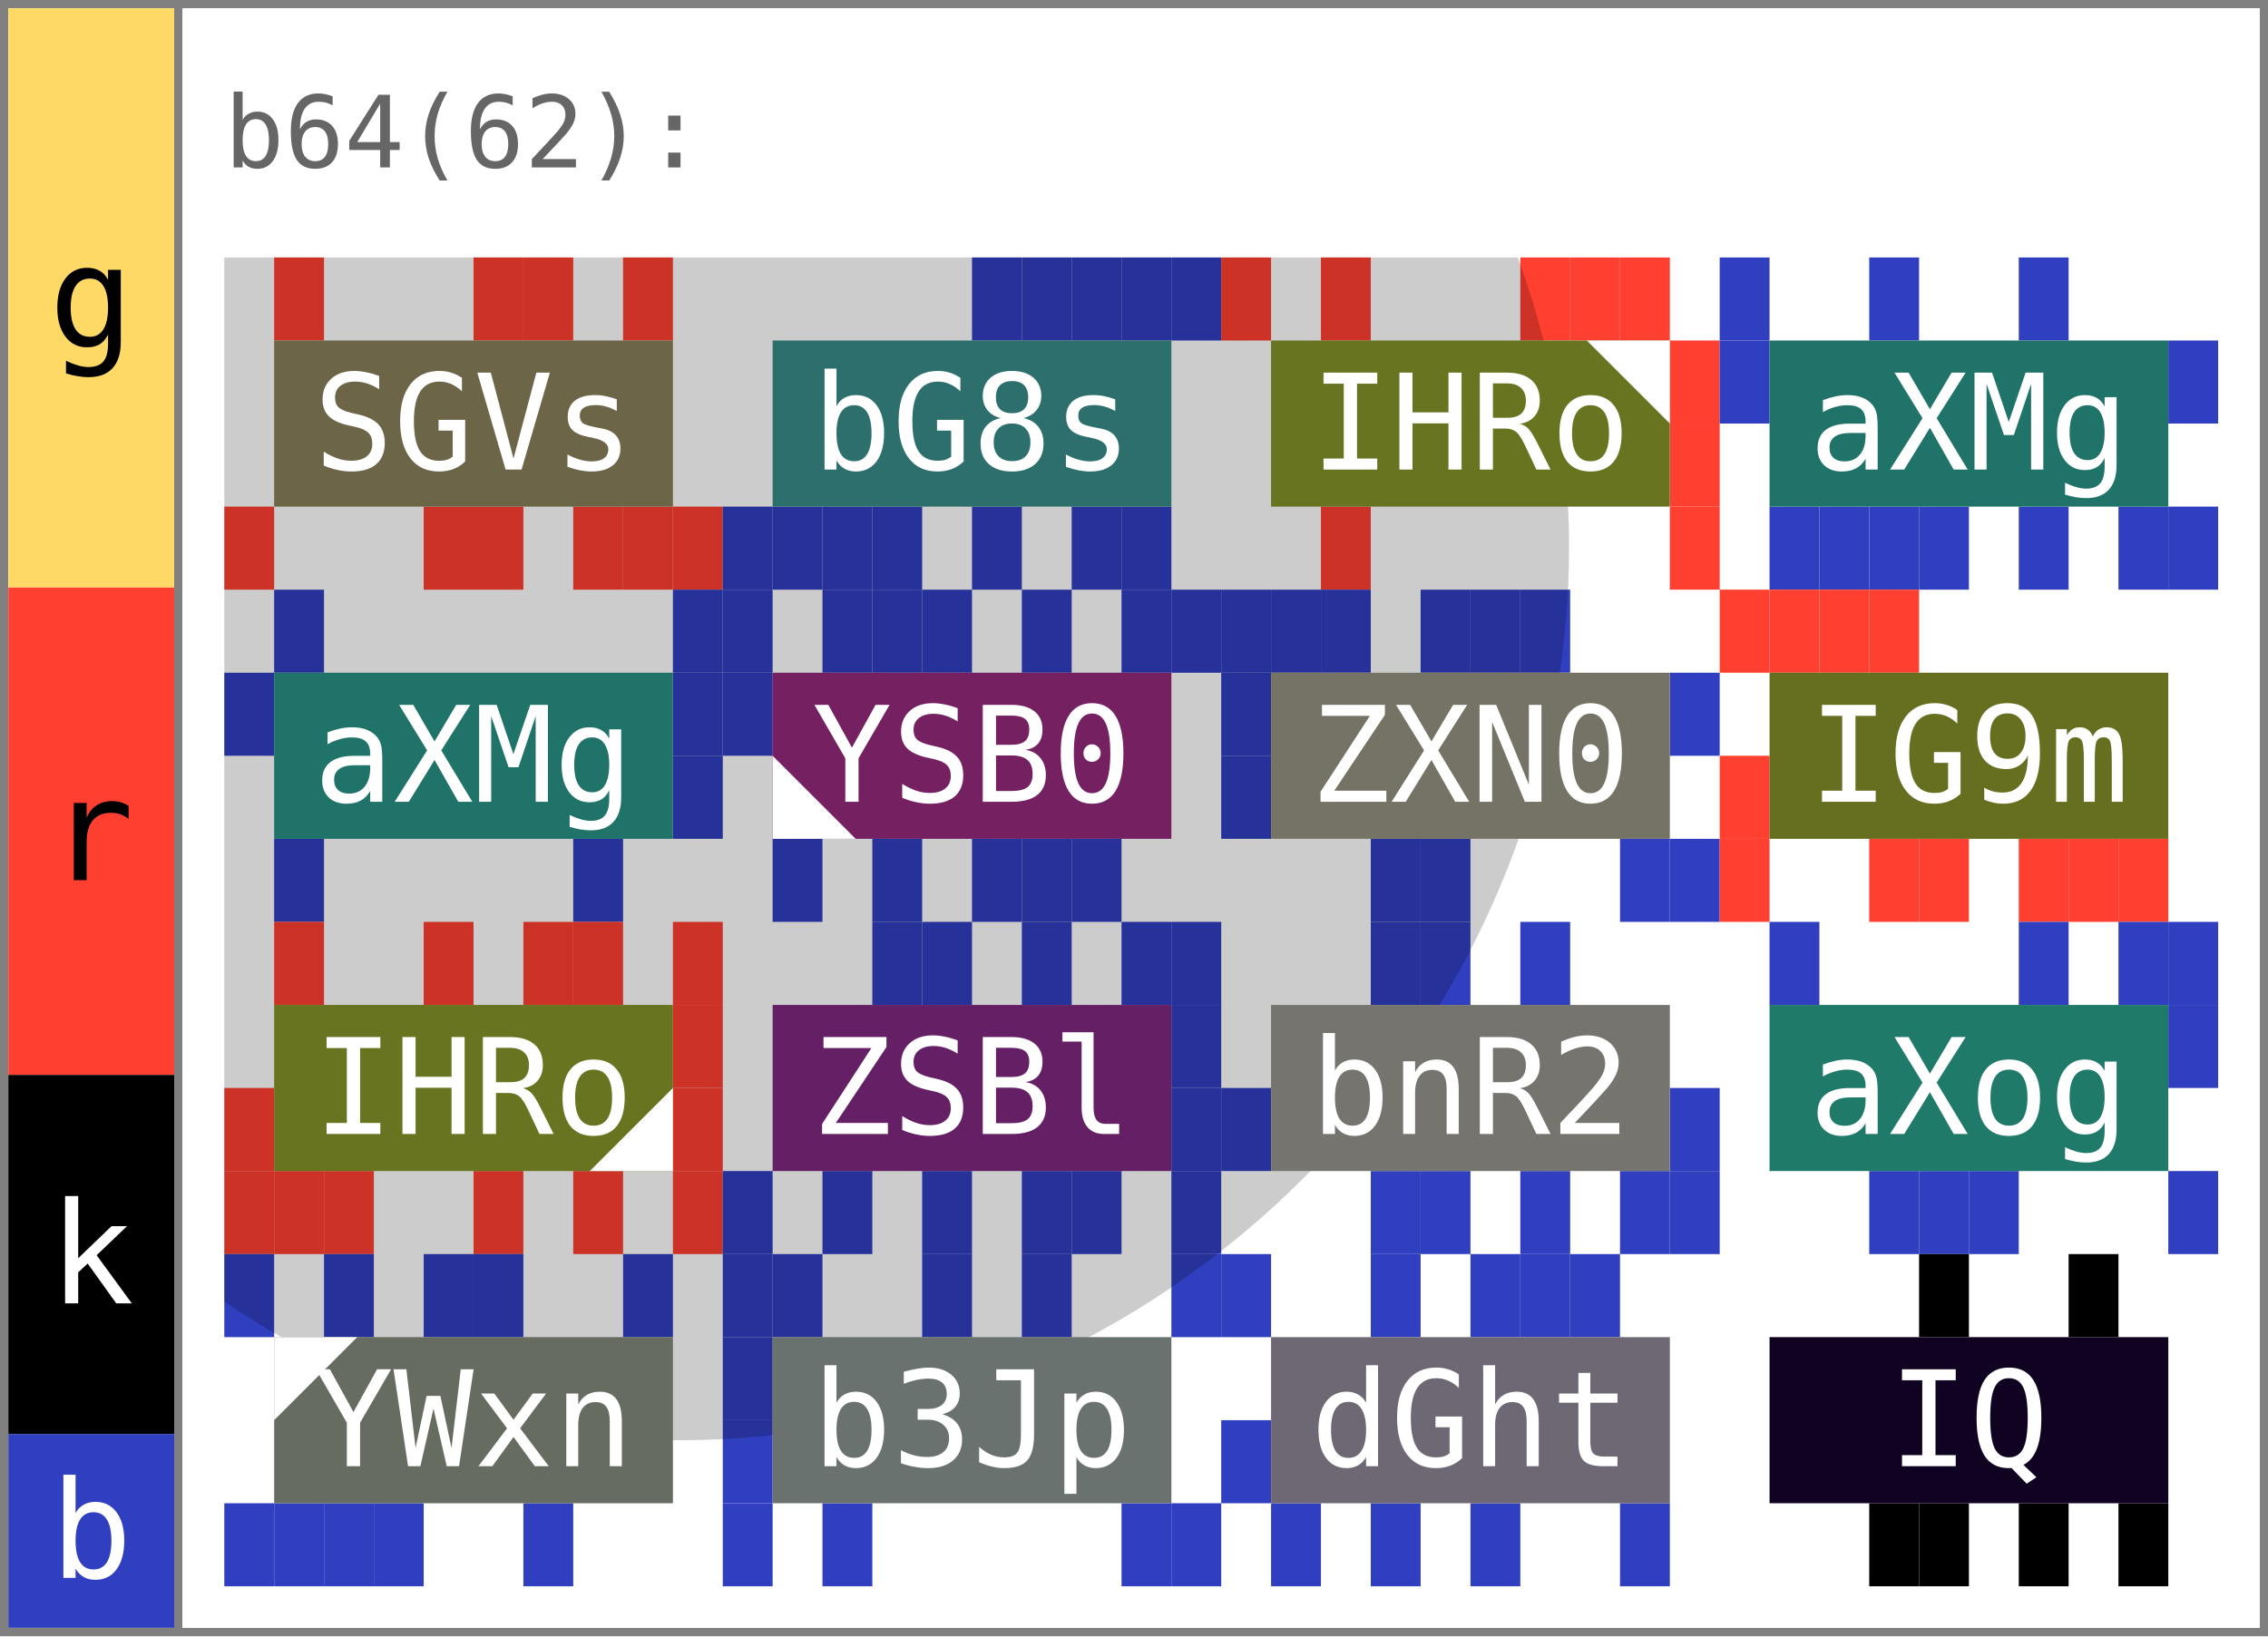
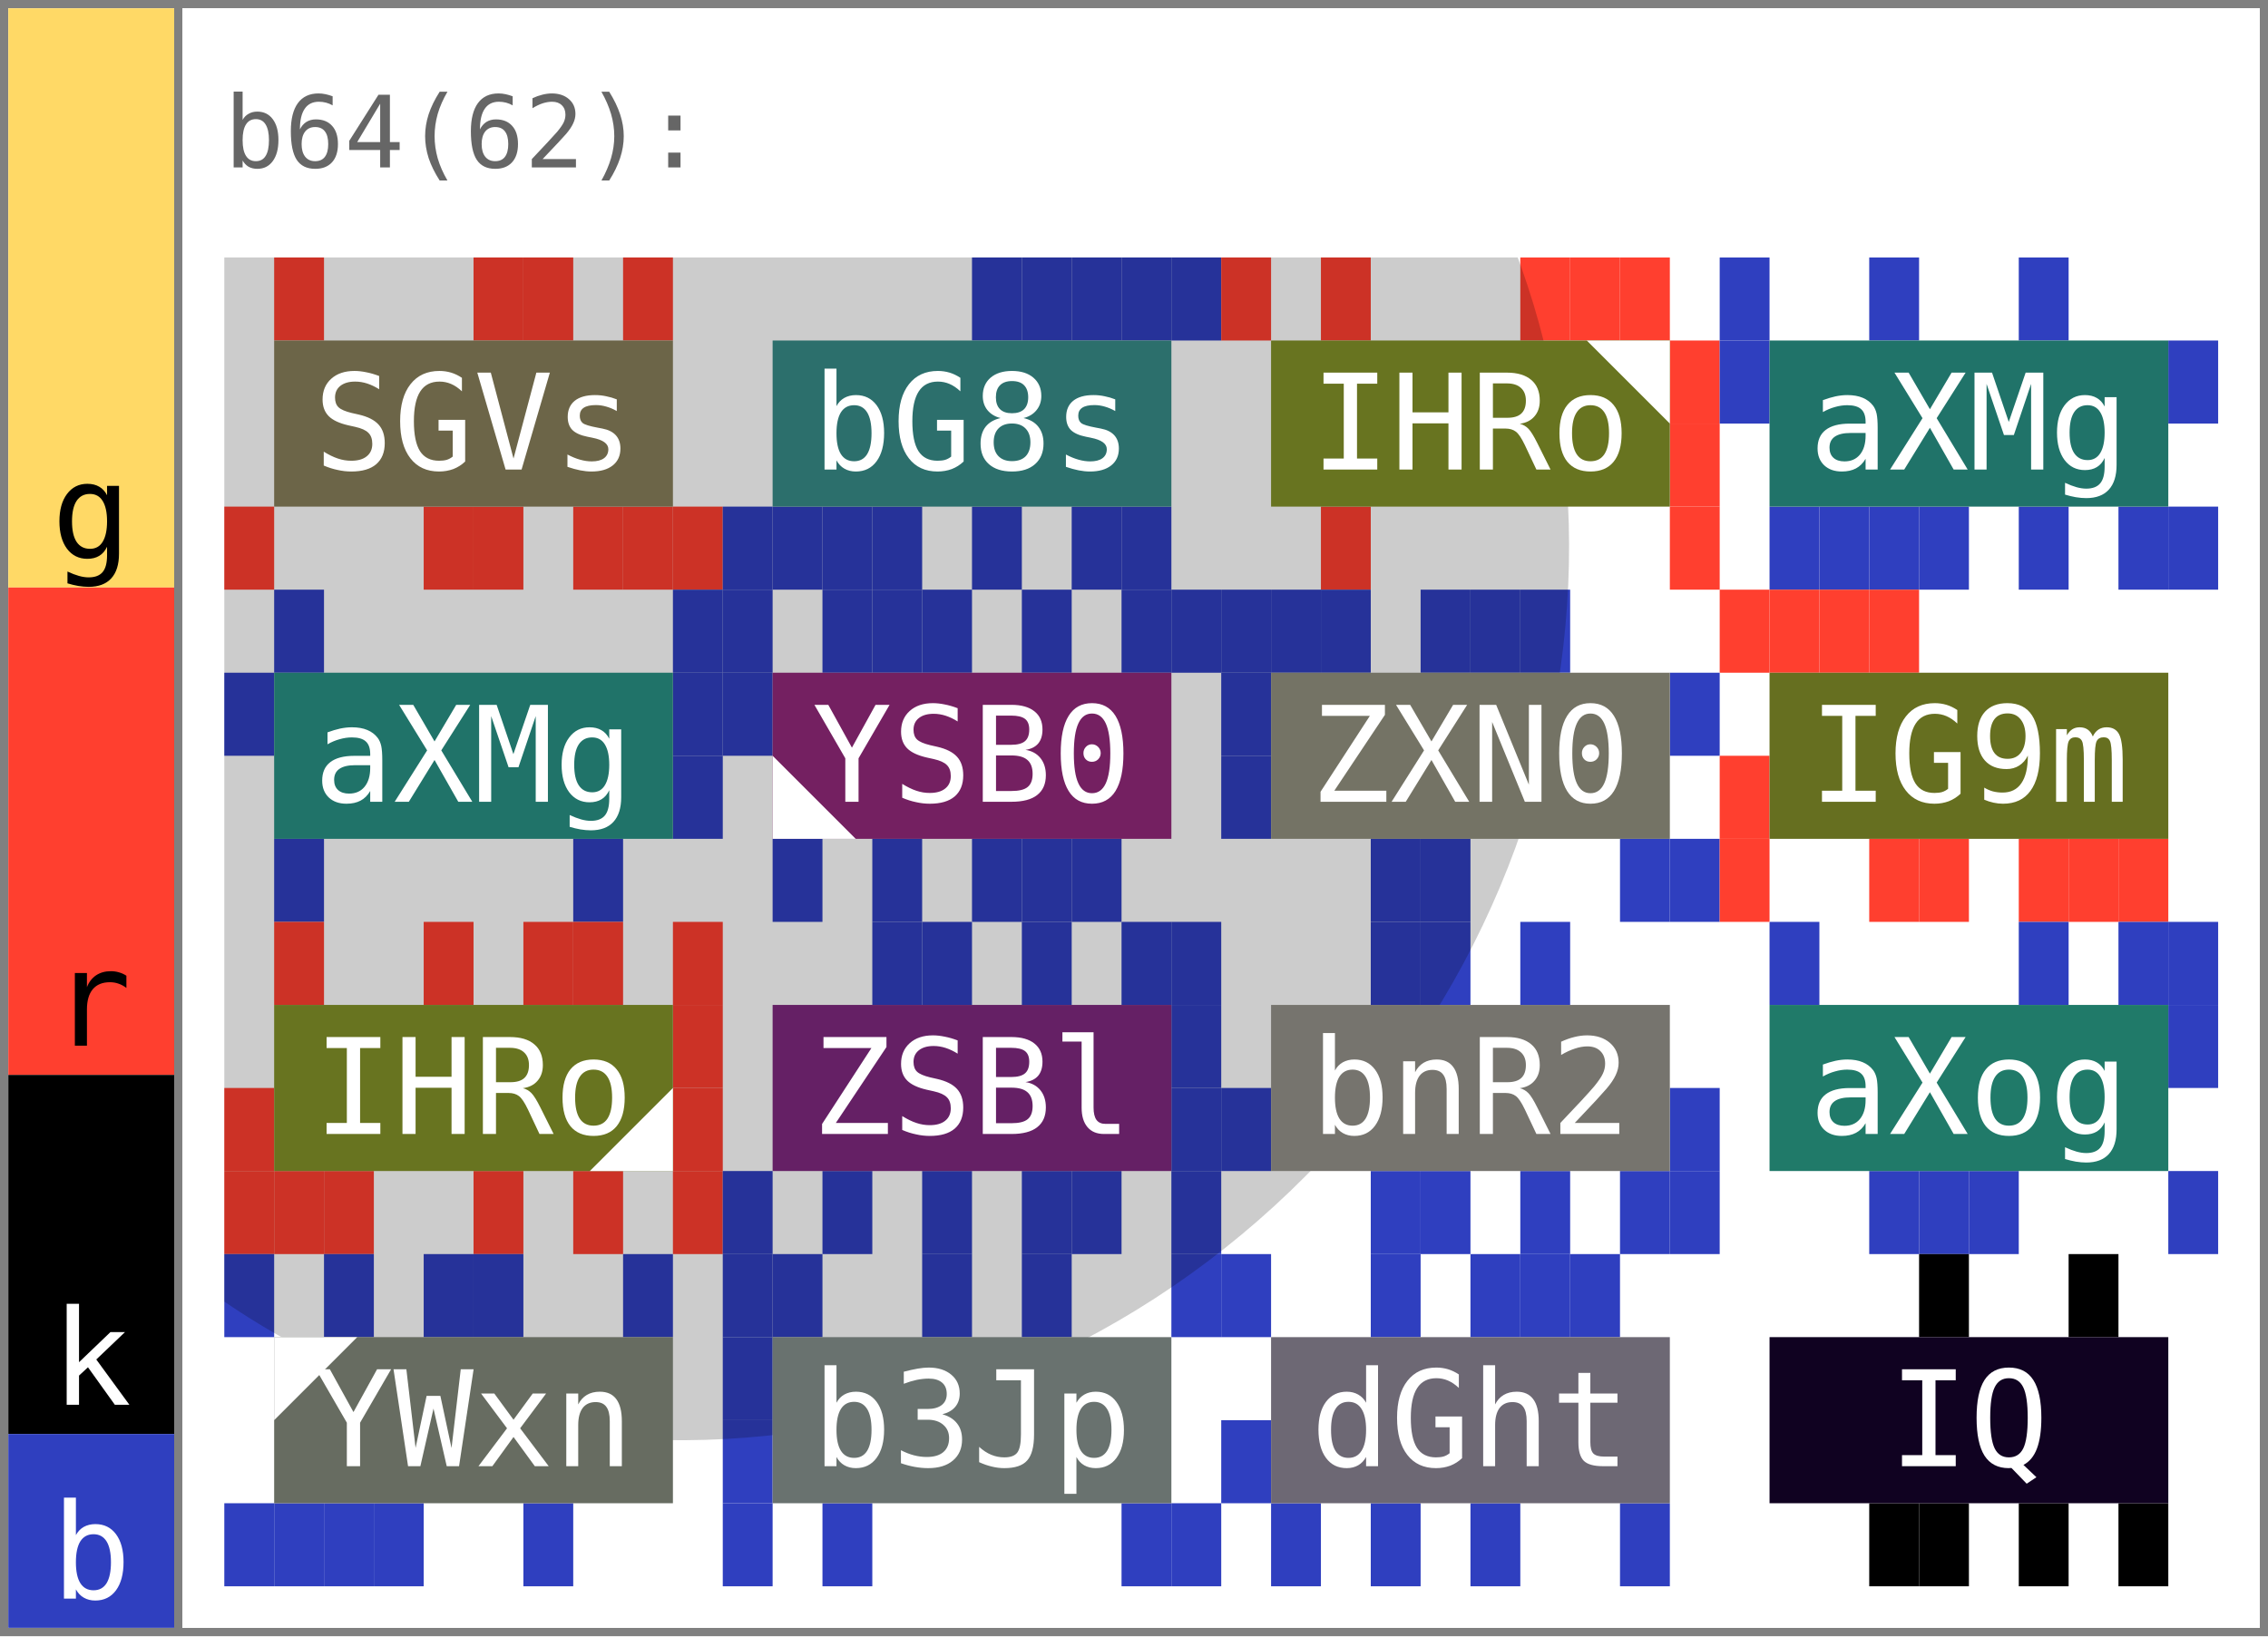
<svg xmlns="http://www.w3.org/2000/svg" width="273.0" height="197.0" viewBox="0 0 273.0 197.0" data-entviz-version="v6" data-entviz-lib="0.5.0" data-input-bytes="62" data-cols="4" data-rows="4">
  <defs>
    <clipPath id="grid-clip-2371623d63e0081d-4x4">
      <rect x="27.0" y="31.0" width="240.0" height="160.0" />
    </clipPath>
  </defs>
  <rect x="0" y="0" width="273.0" height="197.0" fill="#ffffff" />
  <g data-channel="grid">
    <rect x="27.0" y="31.0" width="240.0" height="160.0" fill="#ffffff" />
    <g>
      <rect x="33.0" y="31.0" width="6.0" height="10.0" fill="#ff3f2f" />
      <rect x="57.0" y="31.0" width="6.0" height="10.0" fill="#ff3f2f" />
      <rect x="63.0" y="31.0" width="6.0" height="10.0" fill="#ff3f2f" />
      <rect x="75.0" y="31.0" width="6.0" height="10.0" fill="#ff3f2f" />
      <rect x="81.0" y="61.0" width="6.0" height="10.0" fill="#ff3f2f" />
      <rect x="75.0" y="61.0" width="6.0" height="10.0" fill="#ff3f2f" />
      <rect x="69.0" y="61.0" width="6.0" height="10.0" fill="#ff3f2f" />
      <rect x="57.0" y="61.0" width="6.0" height="10.0" fill="#ff3f2f" />
      <rect x="51.0" y="61.0" width="6.0" height="10.0" fill="#ff3f2f" />
      <rect x="27.0" y="61.0" width="6.0" height="10.0" fill="#ff3f2f" />
      <rect x="117.0" y="31.0" width="6.0" height="10.0" fill="#2f3fbf" />
      <rect x="123.0" y="31.0" width="6.0" height="10.0" fill="#2f3fbf" />
      <rect x="129.0" y="31.0" width="6.0" height="10.0" fill="#2f3fbf" />
      <rect x="135.0" y="31.0" width="6.0" height="10.0" fill="#2f3fbf" />
      <rect x="141.0" y="31.0" width="6.0" height="10.0" fill="#2f3fbf" />
      <rect x="135.0" y="61.0" width="6.0" height="10.0" fill="#2f3fbf" />
      <rect x="129.0" y="61.0" width="6.0" height="10.0" fill="#2f3fbf" />
      <rect x="117.0" y="61.0" width="6.0" height="10.0" fill="#2f3fbf" />
      <rect x="105.0" y="61.0" width="6.0" height="10.0" fill="#2f3fbf" />
      <rect x="99.0" y="61.0" width="6.0" height="10.0" fill="#2f3fbf" />
      <rect x="93.0" y="61.0" width="6.0" height="10.0" fill="#2f3fbf" />
      <rect x="87.0" y="61.0" width="6.0" height="10.0" fill="#2f3fbf" />
      <rect x="147.0" y="31.0" width="6.0" height="10.0" fill="#ff3f2f" />
      <rect x="159.0" y="31.0" width="6.0" height="10.0" fill="#ff3f2f" />
      <rect x="183.0" y="31.0" width="6.0" height="10.0" fill="#ff3f2f" />
      <rect x="189.0" y="31.0" width="6.0" height="10.0" fill="#ff3f2f" />
      <rect x="195.0" y="31.0" width="6.0" height="10.0" fill="#ff3f2f" />
      <rect x="201.0" y="41.0" width="6.0" height="10.0" fill="#ff3f2f" />
      <rect x="201.0" y="51.0" width="6.0" height="10.0" fill="#ff3f2f" />
      <rect x="201.0" y="61.0" width="6.0" height="10.0" fill="#ff3f2f" />
      <rect x="159.0" y="61.0" width="6.0" height="10.0" fill="#ff3f2f" />
      <rect x="207.0" y="31.0" width="6.0" height="10.0" fill="#2f3fbf" />
      <rect x="225.0" y="31.0" width="6.0" height="10.0" fill="#2f3fbf" />
      <rect x="243.0" y="31.0" width="6.0" height="10.0" fill="#2f3fbf" />
      <rect x="261.0" y="41.0" width="6.0" height="10.0" fill="#2f3fbf" />
      <rect x="261.0" y="61.0" width="6.0" height="10.0" fill="#2f3fbf" />
      <rect x="255.0" y="61.0" width="6.0" height="10.0" fill="#2f3fbf" />
      <rect x="243.0" y="61.0" width="6.0" height="10.0" fill="#2f3fbf" />
      <rect x="231.0" y="61.0" width="6.0" height="10.0" fill="#2f3fbf" />
      <rect x="225.0" y="61.0" width="6.0" height="10.0" fill="#2f3fbf" />
      <rect x="219.0" y="61.0" width="6.0" height="10.0" fill="#2f3fbf" />
      <rect x="213.0" y="61.0" width="6.0" height="10.0" fill="#2f3fbf" />
      <rect x="207.0" y="41.0" width="6.0" height="10.0" fill="#2f3fbf" />
      <rect x="33.0" y="71.0" width="6.0" height="10.0" fill="#2f3fbf" />
      <rect x="81.0" y="71.0" width="6.0" height="10.0" fill="#2f3fbf" />
      <rect x="81.0" y="81.0" width="6.0" height="10.0" fill="#2f3fbf" />
      <rect x="81.0" y="91.0" width="6.0" height="10.0" fill="#2f3fbf" />
      <rect x="69.0" y="101.0" width="6.0" height="10.0" fill="#2f3fbf" />
      <rect x="33.0" y="101.0" width="6.0" height="10.0" fill="#2f3fbf" />
      <rect x="27.0" y="81.0" width="6.0" height="10.0" fill="#2f3fbf" />
      <rect x="87.0" y="71.0" width="6.0" height="10.0" fill="#2f3fbf" />
      <rect x="99.0" y="71.0" width="6.0" height="10.0" fill="#2f3fbf" />
      <rect x="105.0" y="71.0" width="6.0" height="10.0" fill="#2f3fbf" />
      <rect x="111.0" y="71.0" width="6.0" height="10.0" fill="#2f3fbf" />
      <rect x="123.0" y="71.0" width="6.0" height="10.0" fill="#2f3fbf" />
      <rect x="135.0" y="71.0" width="6.0" height="10.0" fill="#2f3fbf" />
      <rect x="141.0" y="71.0" width="6.0" height="10.0" fill="#2f3fbf" />
      <rect x="129.0" y="101.0" width="6.0" height="10.0" fill="#2f3fbf" />
      <rect x="123.0" y="101.0" width="6.0" height="10.0" fill="#2f3fbf" />
      <rect x="117.0" y="101.0" width="6.0" height="10.0" fill="#2f3fbf" />
      <rect x="105.0" y="101.0" width="6.0" height="10.0" fill="#2f3fbf" />
      <rect x="93.0" y="101.0" width="6.0" height="10.0" fill="#2f3fbf" />
      <rect x="87.0" y="81.0" width="6.0" height="10.0" fill="#2f3fbf" />
      <rect x="147.0" y="71.0" width="6.0" height="10.0" fill="#2f3fbf" />
      <rect x="153.0" y="71.0" width="6.0" height="10.0" fill="#2f3fbf" />
      <rect x="159.0" y="71.0" width="6.0" height="10.0" fill="#2f3fbf" />
      <rect x="171.0" y="71.0" width="6.0" height="10.0" fill="#2f3fbf" />
      <rect x="177.0" y="71.0" width="6.0" height="10.0" fill="#2f3fbf" />
      <rect x="183.0" y="71.0" width="6.0" height="10.0" fill="#2f3fbf" />
      <rect x="201.0" y="81.0" width="6.0" height="10.0" fill="#2f3fbf" />
      <rect x="201.0" y="101.0" width="6.0" height="10.0" fill="#2f3fbf" />
      <rect x="195.0" y="101.0" width="6.0" height="10.0" fill="#2f3fbf" />
      <rect x="171.0" y="101.0" width="6.0" height="10.0" fill="#2f3fbf" />
      <rect x="165.0" y="101.0" width="6.0" height="10.0" fill="#2f3fbf" />
      <rect x="147.0" y="91.0" width="6.0" height="10.0" fill="#2f3fbf" />
      <rect x="147.0" y="81.0" width="6.0" height="10.0" fill="#2f3fbf" />
      <rect x="207.0" y="71.0" width="6.0" height="10.0" fill="#ff3f2f" />
      <rect x="213.0" y="71.0" width="6.0" height="10.0" fill="#ff3f2f" />
      <rect x="219.0" y="71.0" width="6.0" height="10.0" fill="#ff3f2f" />
      <rect x="225.0" y="71.0" width="6.0" height="10.0" fill="#ff3f2f" />
      <rect x="255.0" y="101.0" width="6.0" height="10.0" fill="#ff3f2f" />
      <rect x="249.0" y="101.0" width="6.0" height="10.0" fill="#ff3f2f" />
      <rect x="243.0" y="101.0" width="6.0" height="10.0" fill="#ff3f2f" />
      <rect x="231.0" y="101.0" width="6.0" height="10.0" fill="#ff3f2f" />
      <rect x="225.0" y="101.0" width="6.0" height="10.0" fill="#ff3f2f" />
      <rect x="207.0" y="101.0" width="6.0" height="10.0" fill="#ff3f2f" />
      <rect x="207.0" y="91.0" width="6.0" height="10.0" fill="#ff3f2f" />
      <rect x="33.0" y="111.0" width="6.0" height="10.0" fill="#ff3f2f" />
      <rect x="51.0" y="111.0" width="6.0" height="10.0" fill="#ff3f2f" />
      <rect x="63.0" y="111.0" width="6.0" height="10.0" fill="#ff3f2f" />
      <rect x="69.0" y="111.0" width="6.0" height="10.0" fill="#ff3f2f" />
      <rect x="81.0" y="111.0" width="6.0" height="10.0" fill="#ff3f2f" />
      <rect x="81.0" y="121.0" width="6.0" height="10.0" fill="#ff3f2f" />
      <rect x="81.0" y="131.0" width="6.0" height="10.0" fill="#ff3f2f" />
      <rect x="81.0" y="141.0" width="6.0" height="10.0" fill="#ff3f2f" />
      <rect x="69.0" y="141.0" width="6.0" height="10.0" fill="#ff3f2f" />
      <rect x="57.0" y="141.0" width="6.0" height="10.0" fill="#ff3f2f" />
      <rect x="39.0" y="141.0" width="6.0" height="10.0" fill="#ff3f2f" />
      <rect x="33.0" y="141.0" width="6.0" height="10.0" fill="#ff3f2f" />
      <rect x="27.0" y="141.0" width="6.0" height="10.0" fill="#ff3f2f" />
      <rect x="27.0" y="131.0" width="6.0" height="10.0" fill="#ff3f2f" />
      <rect x="105.0" y="111.0" width="6.0" height="10.0" fill="#2f3fbf" />
      <rect x="111.0" y="111.0" width="6.0" height="10.0" fill="#2f3fbf" />
      <rect x="123.0" y="111.0" width="6.0" height="10.0" fill="#2f3fbf" />
      <rect x="135.0" y="111.0" width="6.0" height="10.0" fill="#2f3fbf" />
      <rect x="141.0" y="111.0" width="6.0" height="10.0" fill="#2f3fbf" />
      <rect x="141.0" y="121.0" width="6.0" height="10.0" fill="#2f3fbf" />
      <rect x="141.0" y="131.0" width="6.0" height="10.0" fill="#2f3fbf" />
      <rect x="141.0" y="141.0" width="6.0" height="10.0" fill="#2f3fbf" />
      <rect x="129.0" y="141.0" width="6.0" height="10.0" fill="#2f3fbf" />
      <rect x="123.0" y="141.0" width="6.0" height="10.0" fill="#2f3fbf" />
      <rect x="111.0" y="141.0" width="6.0" height="10.0" fill="#2f3fbf" />
      <rect x="99.0" y="141.0" width="6.0" height="10.0" fill="#2f3fbf" />
      <rect x="87.0" y="141.0" width="6.0" height="10.0" fill="#2f3fbf" />
      <rect x="165.0" y="111.0" width="6.0" height="10.0" fill="#2f3fbf" />
      <rect x="171.0" y="111.0" width="6.0" height="10.0" fill="#2f3fbf" />
      <rect x="183.0" y="111.0" width="6.0" height="10.0" fill="#2f3fbf" />
      <rect x="201.0" y="131.0" width="6.0" height="10.0" fill="#2f3fbf" />
      <rect x="201.0" y="141.0" width="6.0" height="10.0" fill="#2f3fbf" />
      <rect x="195.0" y="141.0" width="6.0" height="10.0" fill="#2f3fbf" />
      <rect x="183.0" y="141.0" width="6.0" height="10.0" fill="#2f3fbf" />
      <rect x="171.0" y="141.0" width="6.0" height="10.0" fill="#2f3fbf" />
      <rect x="165.0" y="141.0" width="6.0" height="10.0" fill="#2f3fbf" />
      <rect x="147.0" y="131.0" width="6.0" height="10.0" fill="#2f3fbf" />
      <rect x="213.0" y="111.0" width="6.0" height="10.0" fill="#2f3fbf" />
      <rect x="243.0" y="111.0" width="6.0" height="10.0" fill="#2f3fbf" />
      <rect x="255.0" y="111.0" width="6.0" height="10.0" fill="#2f3fbf" />
      <rect x="261.0" y="111.0" width="6.0" height="10.0" fill="#2f3fbf" />
      <rect x="261.0" y="121.0" width="6.0" height="10.0" fill="#2f3fbf" />
      <rect x="261.0" y="141.0" width="6.0" height="10.0" fill="#2f3fbf" />
      <rect x="237.0" y="141.0" width="6.0" height="10.0" fill="#2f3fbf" />
      <rect x="231.0" y="141.0" width="6.0" height="10.0" fill="#2f3fbf" />
      <rect x="225.0" y="141.0" width="6.0" height="10.0" fill="#2f3fbf" />
      <rect x="27.0" y="151.0" width="6.0" height="10.0" fill="#2f3fbf" />
      <rect x="39.0" y="151.0" width="6.0" height="10.0" fill="#2f3fbf" />
      <rect x="51.0" y="151.0" width="6.0" height="10.0" fill="#2f3fbf" />
      <rect x="57.0" y="151.0" width="6.0" height="10.0" fill="#2f3fbf" />
      <rect x="75.0" y="151.0" width="6.0" height="10.0" fill="#2f3fbf" />
      <rect x="63.0" y="181.0" width="6.0" height="10.0" fill="#2f3fbf" />
      <rect x="45.0" y="181.0" width="6.0" height="10.0" fill="#2f3fbf" />
      <rect x="39.0" y="181.0" width="6.0" height="10.0" fill="#2f3fbf" />
      <rect x="33.0" y="181.0" width="6.0" height="10.0" fill="#2f3fbf" />
      <rect x="27.0" y="181.0" width="6.0" height="10.0" fill="#2f3fbf" />
      <rect x="87.0" y="151.0" width="6.0" height="10.0" fill="#2f3fbf" />
      <rect x="93.0" y="151.0" width="6.0" height="10.0" fill="#2f3fbf" />
      <rect x="111.0" y="151.0" width="6.0" height="10.0" fill="#2f3fbf" />
      <rect x="123.0" y="151.0" width="6.0" height="10.0" fill="#2f3fbf" />
      <rect x="141.0" y="151.0" width="6.0" height="10.0" fill="#2f3fbf" />
      <rect x="141.0" y="181.0" width="6.0" height="10.0" fill="#2f3fbf" />
      <rect x="135.0" y="181.0" width="6.0" height="10.0" fill="#2f3fbf" />
      <rect x="99.0" y="181.0" width="6.0" height="10.0" fill="#2f3fbf" />
      <rect x="87.0" y="181.0" width="6.0" height="10.0" fill="#2f3fbf" />
      <rect x="87.0" y="171.0" width="6.0" height="10.0" fill="#2f3fbf" />
      <rect x="87.0" y="161.0" width="6.0" height="10.0" fill="#2f3fbf" />
      <rect x="147.0" y="151.0" width="6.0" height="10.0" fill="#2f3fbf" />
      <rect x="165.0" y="151.0" width="6.0" height="10.0" fill="#2f3fbf" />
      <rect x="177.0" y="151.0" width="6.0" height="10.0" fill="#2f3fbf" />
      <rect x="183.0" y="151.0" width="6.0" height="10.0" fill="#2f3fbf" />
      <rect x="189.0" y="151.0" width="6.0" height="10.0" fill="#2f3fbf" />
      <rect x="195.0" y="181.0" width="6.0" height="10.0" fill="#2f3fbf" />
      <rect x="177.0" y="181.0" width="6.0" height="10.0" fill="#2f3fbf" />
      <rect x="165.0" y="181.0" width="6.0" height="10.0" fill="#2f3fbf" />
      <rect x="153.0" y="181.0" width="6.0" height="10.0" fill="#2f3fbf" />
      <rect x="147.0" y="171.0" width="6.0" height="10.0" fill="#2f3fbf" />
      <rect x="231.0" y="151.0" width="6.0" height="10.0" fill="#000000" />
      <rect x="249.0" y="151.0" width="6.0" height="10.0" fill="#000000" />
      <rect x="255.0" y="181.0" width="6.0" height="10.0" fill="#000000" />
      <rect x="243.0" y="181.0" width="6.0" height="10.0" fill="#000000" />
      <rect x="231.0" y="181.0" width="6.0" height="10.0" fill="#000000" />
      <rect x="225.0" y="181.0" width="6.0" height="10.0" fill="#000000" />
    </g>
    <g clip-path="url(#grid-clip-2371623d63e0081d-4x4)" data-channel="ellipse" data-ellipse-anchor-x="87.0" data-ellipse-anchor-y="71.0" data-ellipse-rx="104.70520903947423" data-ellipse-ry="99.5132152028061" data-ellipse-rotation-deg="132.0">
      <ellipse cx="87.0" cy="71.0" rx="104.705" ry="99.513" transform="rotate(132.0 87.0 71.0)" fill="#000000" fill-opacity="0.2" />
    </g>
    <g>
      <g data-channel="cell" data-cell-index="0" data-cell-row="0" data-cell-col="0">
        <rect x="33.0" y="41.0" width="48.0" height="20.0" fill="#6c6548" />
        <text x="57.0" y="51.0" fill="#ffffff" style="font-family: &quot;JetBrains Mono&quot;, &quot;Menlo&quot;, &quot;Consolas&quot;, &quot;DejaVu Sans Mono&quot;, &quot;Liberation Mono&quot;, &quot;Roboto Mono&quot;, &quot;Noto Sans Mono&quot;, monospace; font-size: 16.0px;" text-anchor="middle" dominant-baseline="central">SGVs</text>
      </g>
      <g data-channel="cell" data-cell-index="1" data-cell-row="0" data-cell-col="1">
        <rect x="93.0" y="41.0" width="48.0" height="20.0" fill="#2c6f6c" />
        <text x="117.0" y="51.0" fill="#ffffff" style="font-family: &quot;JetBrains Mono&quot;, &quot;Menlo&quot;, &quot;Consolas&quot;, &quot;DejaVu Sans Mono&quot;, &quot;Liberation Mono&quot;, &quot;Roboto Mono&quot;, &quot;Noto Sans Mono&quot;, monospace; font-size: 16.0px;" text-anchor="middle" dominant-baseline="central">bG8s</text>
      </g>
      <g data-channel="cell" data-cell-index="2" data-cell-row="0" data-cell-col="2" data-cell-quartile="2">
        <rect x="153.0" y="41.0" width="48.0" height="20.0" fill="#687420" />
        <text x="177.0" y="51.0" fill="#ffffff" style="font-family: &quot;JetBrains Mono&quot;, &quot;Menlo&quot;, &quot;Consolas&quot;, &quot;DejaVu Sans Mono&quot;, &quot;Liberation Mono&quot;, &quot;Roboto Mono&quot;, &quot;Noto Sans Mono&quot;, monospace; font-size: 16.0px;" text-anchor="middle" dominant-baseline="central">IHRo</text>
        <polygon points="201.0,41.0 191.0,41.0 201.0,51.0" fill="#ffffff" />
      </g>
      <g data-channel="cell" data-cell-index="3" data-cell-row="0" data-cell-col="3">
        <rect x="213.0" y="41.0" width="48.0" height="20.0" fill="#207369" />
        <text x="237.0" y="51.0" fill="#ffffff" style="font-family: &quot;JetBrains Mono&quot;, &quot;Menlo&quot;, &quot;Consolas&quot;, &quot;DejaVu Sans Mono&quot;, &quot;Liberation Mono&quot;, &quot;Roboto Mono&quot;, &quot;Noto Sans Mono&quot;, monospace; font-size: 16.0px;" text-anchor="middle" dominant-baseline="central">aXMg</text>
      </g>
      <g data-channel="cell" data-cell-index="4" data-cell-row="1" data-cell-col="0">
        <rect x="33.0" y="81.0" width="48.0" height="20.0" fill="#207369" />
        <text x="57.0" y="91.0" fill="#ffffff" style="font-family: &quot;JetBrains Mono&quot;, &quot;Menlo&quot;, &quot;Consolas&quot;, &quot;DejaVu Sans Mono&quot;, &quot;Liberation Mono&quot;, &quot;Roboto Mono&quot;, &quot;Noto Sans Mono&quot;, monospace; font-size: 16.0px;" text-anchor="middle" dominant-baseline="central">aXMg</text>
      </g>
      <g data-channel="cell" data-cell-index="5" data-cell-row="1" data-cell-col="1" data-cell-quartile="4">
        <rect x="93.0" y="81.0" width="48.0" height="20.0" fill="#742061" />
        <text x="117.0" y="91.0" fill="#ffffff" style="font-family: &quot;JetBrains Mono&quot;, &quot;Menlo&quot;, &quot;Consolas&quot;, &quot;DejaVu Sans Mono&quot;, &quot;Liberation Mono&quot;, &quot;Roboto Mono&quot;, &quot;Noto Sans Mono&quot;, monospace; font-size: 16.0px;" text-anchor="middle" dominant-baseline="central">YSB0</text>
        <polygon points="93.0,101.0 93.0,91.0 103.0,101.0" fill="#ffffff" />
      </g>
      <g data-channel="cell" data-cell-index="6" data-cell-row="1" data-cell-col="2">
        <rect x="153.0" y="81.0" width="48.0" height="20.0" fill="#747365" />
        <text x="177.0" y="91.0" fill="#ffffff" style="font-family: &quot;JetBrains Mono&quot;, &quot;Menlo&quot;, &quot;Consolas&quot;, &quot;DejaVu Sans Mono&quot;, &quot;Liberation Mono&quot;, &quot;Roboto Mono&quot;, &quot;Noto Sans Mono&quot;, monospace; font-size: 16.0px;" text-anchor="middle" dominant-baseline="central">ZXN0</text>
      </g>
      <g data-channel="cell" data-cell-index="7" data-cell-row="1" data-cell-col="3">
        <rect x="213.0" y="81.0" width="48.0" height="20.0" fill="#666f20" />
        <text x="237.0" y="91.0" fill="#ffffff" style="font-family: &quot;JetBrains Mono&quot;, &quot;Menlo&quot;, &quot;Consolas&quot;, &quot;DejaVu Sans Mono&quot;, &quot;Liberation Mono&quot;, &quot;Roboto Mono&quot;, &quot;Noto Sans Mono&quot;, monospace; font-size: 16.0px;" text-anchor="middle" dominant-baseline="central">IG9m</text>
      </g>
      <g data-channel="cell" data-cell-index="8" data-cell-row="2" data-cell-col="0" data-cell-quartile="3">
        <rect x="33.0" y="121.0" width="48.0" height="20.0" fill="#687420" />
        <text x="57.0" y="131.0" fill="#ffffff" style="font-family: &quot;JetBrains Mono&quot;, &quot;Menlo&quot;, &quot;Consolas&quot;, &quot;DejaVu Sans Mono&quot;, &quot;Liberation Mono&quot;, &quot;Roboto Mono&quot;, &quot;Noto Sans Mono&quot;, monospace; font-size: 16.0px;" text-anchor="middle" dominant-baseline="central">IHRo</text>
        <polygon points="81.0,141.0 81.0,131.0 71.0,141.0" fill="#ffffff" />
      </g>
      <g data-channel="cell" data-cell-index="9" data-cell-row="2" data-cell-col="1">
        <rect x="93.0" y="121.0" width="48.0" height="20.0" fill="#652065" />
        <text x="117.0" y="131.0" fill="#ffffff" style="font-family: &quot;JetBrains Mono&quot;, &quot;Menlo&quot;, &quot;Consolas&quot;, &quot;DejaVu Sans Mono&quot;, &quot;Liberation Mono&quot;, &quot;Roboto Mono&quot;, &quot;Noto Sans Mono&quot;, monospace; font-size: 16.0px;" text-anchor="middle" dominant-baseline="central">ZSBl</text>
      </g>
      <g data-channel="cell" data-cell-index="10" data-cell-row="2" data-cell-col="2">
        <rect x="153.0" y="121.0" width="48.0" height="20.0" fill="#76746e" />
        <text x="177.0" y="131.0" fill="#ffffff" style="font-family: &quot;JetBrains Mono&quot;, &quot;Menlo&quot;, &quot;Consolas&quot;, &quot;DejaVu Sans Mono&quot;, &quot;Liberation Mono&quot;, &quot;Roboto Mono&quot;, &quot;Noto Sans Mono&quot;, monospace; font-size: 16.0px;" text-anchor="middle" dominant-baseline="central">bnR2</text>
      </g>
      <g data-channel="cell" data-cell-index="11" data-cell-row="2" data-cell-col="3">
        <rect x="213.0" y="121.0" width="48.0" height="20.0" fill="#207a69" />
        <text x="237.0" y="131.0" fill="#ffffff" style="font-family: &quot;JetBrains Mono&quot;, &quot;Menlo&quot;, &quot;Consolas&quot;, &quot;DejaVu Sans Mono&quot;, &quot;Liberation Mono&quot;, &quot;Roboto Mono&quot;, &quot;Noto Sans Mono&quot;, monospace; font-size: 16.0px;" text-anchor="middle" dominant-baseline="central">aXog</text>
      </g>
      <g data-channel="cell" data-cell-index="12" data-cell-row="3" data-cell-col="0" data-cell-quartile="1">
        <rect x="33.0" y="161.0" width="48.0" height="20.0" fill="#676c61" />
        <text x="57.0" y="171.0" fill="#ffffff" style="font-family: &quot;JetBrains Mono&quot;, &quot;Menlo&quot;, &quot;Consolas&quot;, &quot;DejaVu Sans Mono&quot;, &quot;Liberation Mono&quot;, &quot;Roboto Mono&quot;, &quot;Noto Sans Mono&quot;, monospace; font-size: 16.0px;" text-anchor="middle" dominant-baseline="central">YWxn</text>
        <polygon points="33.0,161.0 43.0,161.0 33.0,171.0" fill="#ffffff" />
      </g>
      <g data-channel="cell" data-cell-index="13" data-cell-row="3" data-cell-col="1">
        <rect x="93.0" y="161.0" width="48.0" height="20.0" fill="#69726f" />
        <text x="117.0" y="171.0" fill="#ffffff" style="font-family: &quot;JetBrains Mono&quot;, &quot;Menlo&quot;, &quot;Consolas&quot;, &quot;DejaVu Sans Mono&quot;, &quot;Liberation Mono&quot;, &quot;Roboto Mono&quot;, &quot;Noto Sans Mono&quot;, monospace; font-size: 16.0px;" text-anchor="middle" dominant-baseline="central">b3Jp</text>
      </g>
      <g data-channel="cell" data-cell-index="14" data-cell-row="3" data-cell-col="2">
        <rect x="153.0" y="161.0" width="48.0" height="20.0" fill="#6d6874" />
        <text x="177.0" y="171.0" fill="#ffffff" style="font-family: &quot;JetBrains Mono&quot;, &quot;Menlo&quot;, &quot;Consolas&quot;, &quot;DejaVu Sans Mono&quot;, &quot;Liberation Mono&quot;, &quot;Roboto Mono&quot;, &quot;Noto Sans Mono&quot;, monospace; font-size: 16.0px;" text-anchor="middle" dominant-baseline="central">dGht</text>
      </g>
      <g data-channel="cell" data-cell-index="15" data-cell-row="3" data-cell-col="3">
        <rect x="213.0" y="161.0" width="48.0" height="20.0" fill="#100221" />
        <text x="237.0" y="171.0" fill="#ffffff" style="font-family: &quot;JetBrains Mono&quot;, &quot;Menlo&quot;, &quot;Consolas&quot;, &quot;DejaVu Sans Mono&quot;, &quot;Liberation Mono&quot;, &quot;Roboto Mono&quot;, &quot;Noto Sans Mono&quot;, monospace; font-size: 16.0px;" text-anchor="middle" dominant-baseline="central">IQ</text>
      </g>
    </g>
  </g>
  <g data-channel="color-bar">
    <g data-color-bar-rank="0" data-color-bar-band="G">
      <rect x="1" y="1" width="20.0" height="69.744" fill="#ffd966" />
-       <text x="11.0" y="35.872" fill="#000000" style="font-family: &quot;JetBrains Mono&quot;, &quot;Menlo&quot;, &quot;Consolas&quot;, &quot;DejaVu Sans Mono&quot;, &quot;Liberation Mono&quot;, &quot;Roboto Mono&quot;, &quot;Noto Sans Mono&quot;, monospace; font-size: 17.0px;" text-anchor="middle" dominant-baseline="central" data-color-bar-letter="true">g</text>
+       <text x="11.0" y="67.224" fill="#000000" style="font-family: &quot;JetBrains Mono&quot;, &quot;Menlo&quot;, &quot;Consolas&quot;, &quot;DejaVu Sans Mono&quot;, &quot;Liberation Mono&quot;, &quot;Roboto Mono&quot;, &quot;Noto Sans Mono&quot;, monospace; font-size: 16.0px;" text-anchor="middle" data-color-bar-letter="true">g</text>
    </g>
    <g data-color-bar-rank="1" data-color-bar-band="R">
      <rect x="1" y="70.744" width="20.0" height="58.683" fill="#ff3f2f" />
-       <text x="11.0" y="100.086" fill="#000000" style="font-family: &quot;JetBrains Mono&quot;, &quot;Menlo&quot;, &quot;Consolas&quot;, &quot;DejaVu Sans Mono&quot;, &quot;Liberation Mono&quot;, &quot;Roboto Mono&quot;, &quot;Noto Sans Mono&quot;, monospace; font-size: 17.0px;" text-anchor="middle" dominant-baseline="central" data-color-bar-letter="true">r</text>
+       <text x="11.0" y="125.907" fill="#000000" style="font-family: &quot;JetBrains Mono&quot;, &quot;Menlo&quot;, &quot;Consolas&quot;, &quot;DejaVu Sans Mono&quot;, &quot;Liberation Mono&quot;, &quot;Roboto Mono&quot;, &quot;Noto Sans Mono&quot;, monospace; font-size: 16.0px;" text-anchor="middle" data-color-bar-letter="true">r</text>
    </g>
    <g data-color-bar-rank="2" data-color-bar-band="K">
      <rect x="1" y="129.427" width="20.0" height="43.235" fill="#000000" />
-       <text x="11.0" y="151.045" fill="#ffffff" style="font-family: &quot;JetBrains Mono&quot;, &quot;Menlo&quot;, &quot;Consolas&quot;, &quot;DejaVu Sans Mono&quot;, &quot;Liberation Mono&quot;, &quot;Roboto Mono&quot;, &quot;Noto Sans Mono&quot;, monospace; font-size: 17.0px;" text-anchor="middle" dominant-baseline="central" data-color-bar-letter="true">k</text>
+       <text x="11.0" y="169.143" fill="#ffffff" style="font-family: &quot;JetBrains Mono&quot;, &quot;Menlo&quot;, &quot;Consolas&quot;, &quot;DejaVu Sans Mono&quot;, &quot;Liberation Mono&quot;, &quot;Roboto Mono&quot;, &quot;Noto Sans Mono&quot;, monospace; font-size: 16.0px;" text-anchor="middle" data-color-bar-letter="true">k</text>
    </g>
    <g data-color-bar-rank="3" data-color-bar-band="B">
      <rect x="1" y="172.663" width="20.0" height="23.337" fill="#2f3fbf" />
-       <text x="11.0" y="184.331" fill="#ffffff" style="font-family: &quot;JetBrains Mono&quot;, &quot;Menlo&quot;, &quot;Consolas&quot;, &quot;DejaVu Sans Mono&quot;, &quot;Liberation Mono&quot;, &quot;Roboto Mono&quot;, &quot;Noto Sans Mono&quot;, monospace; font-size: 16.336px;" text-anchor="middle" dominant-baseline="central" data-color-bar-letter="true">b</text>
+       <text x="11.0" y="192.48" fill="#ffffff" style="font-family: &quot;JetBrains Mono&quot;, &quot;Menlo&quot;, &quot;Consolas&quot;, &quot;DejaVu Sans Mono&quot;, &quot;Liberation Mono&quot;, &quot;Roboto Mono&quot;, &quot;Noto Sans Mono&quot;, monospace; font-size: 16.0px;" text-anchor="middle" data-color-bar-letter="true">b</text>
    </g>
  </g>
  <g data-channel="label-top">
    <text x="27.0" y="16.0" fill="#666666" style="font-family: &quot;JetBrains Mono&quot;, &quot;Menlo&quot;, &quot;Consolas&quot;, &quot;DejaVu Sans Mono&quot;, &quot;Liberation Mono&quot;, &quot;Roboto Mono&quot;, &quot;Noto Sans Mono&quot;, monospace; font-size: 12.0px;" dominant-baseline="central">b64(62):</text>
  </g>
  <line x1="0" y1="0.5" x2="273.0" y2="0.5" stroke="#808080" stroke-width="1" shape-rendering="crispEdges" />
  <line x1="272.5" y1="0" x2="272.5" y2="197.0" stroke="#808080" stroke-width="1" shape-rendering="crispEdges" />
  <line x1="0" y1="196.5" x2="273.0" y2="196.5" stroke="#808080" stroke-width="1" shape-rendering="crispEdges" />
  <line x1="0.5" y1="0" x2="0.5" y2="197.0" stroke="#808080" stroke-width="1" shape-rendering="crispEdges" />
  <line x1="21.5" y1="0" x2="21.5" y2="197.0" stroke="#808080" stroke-width="1" shape-rendering="crispEdges" />
</svg>
